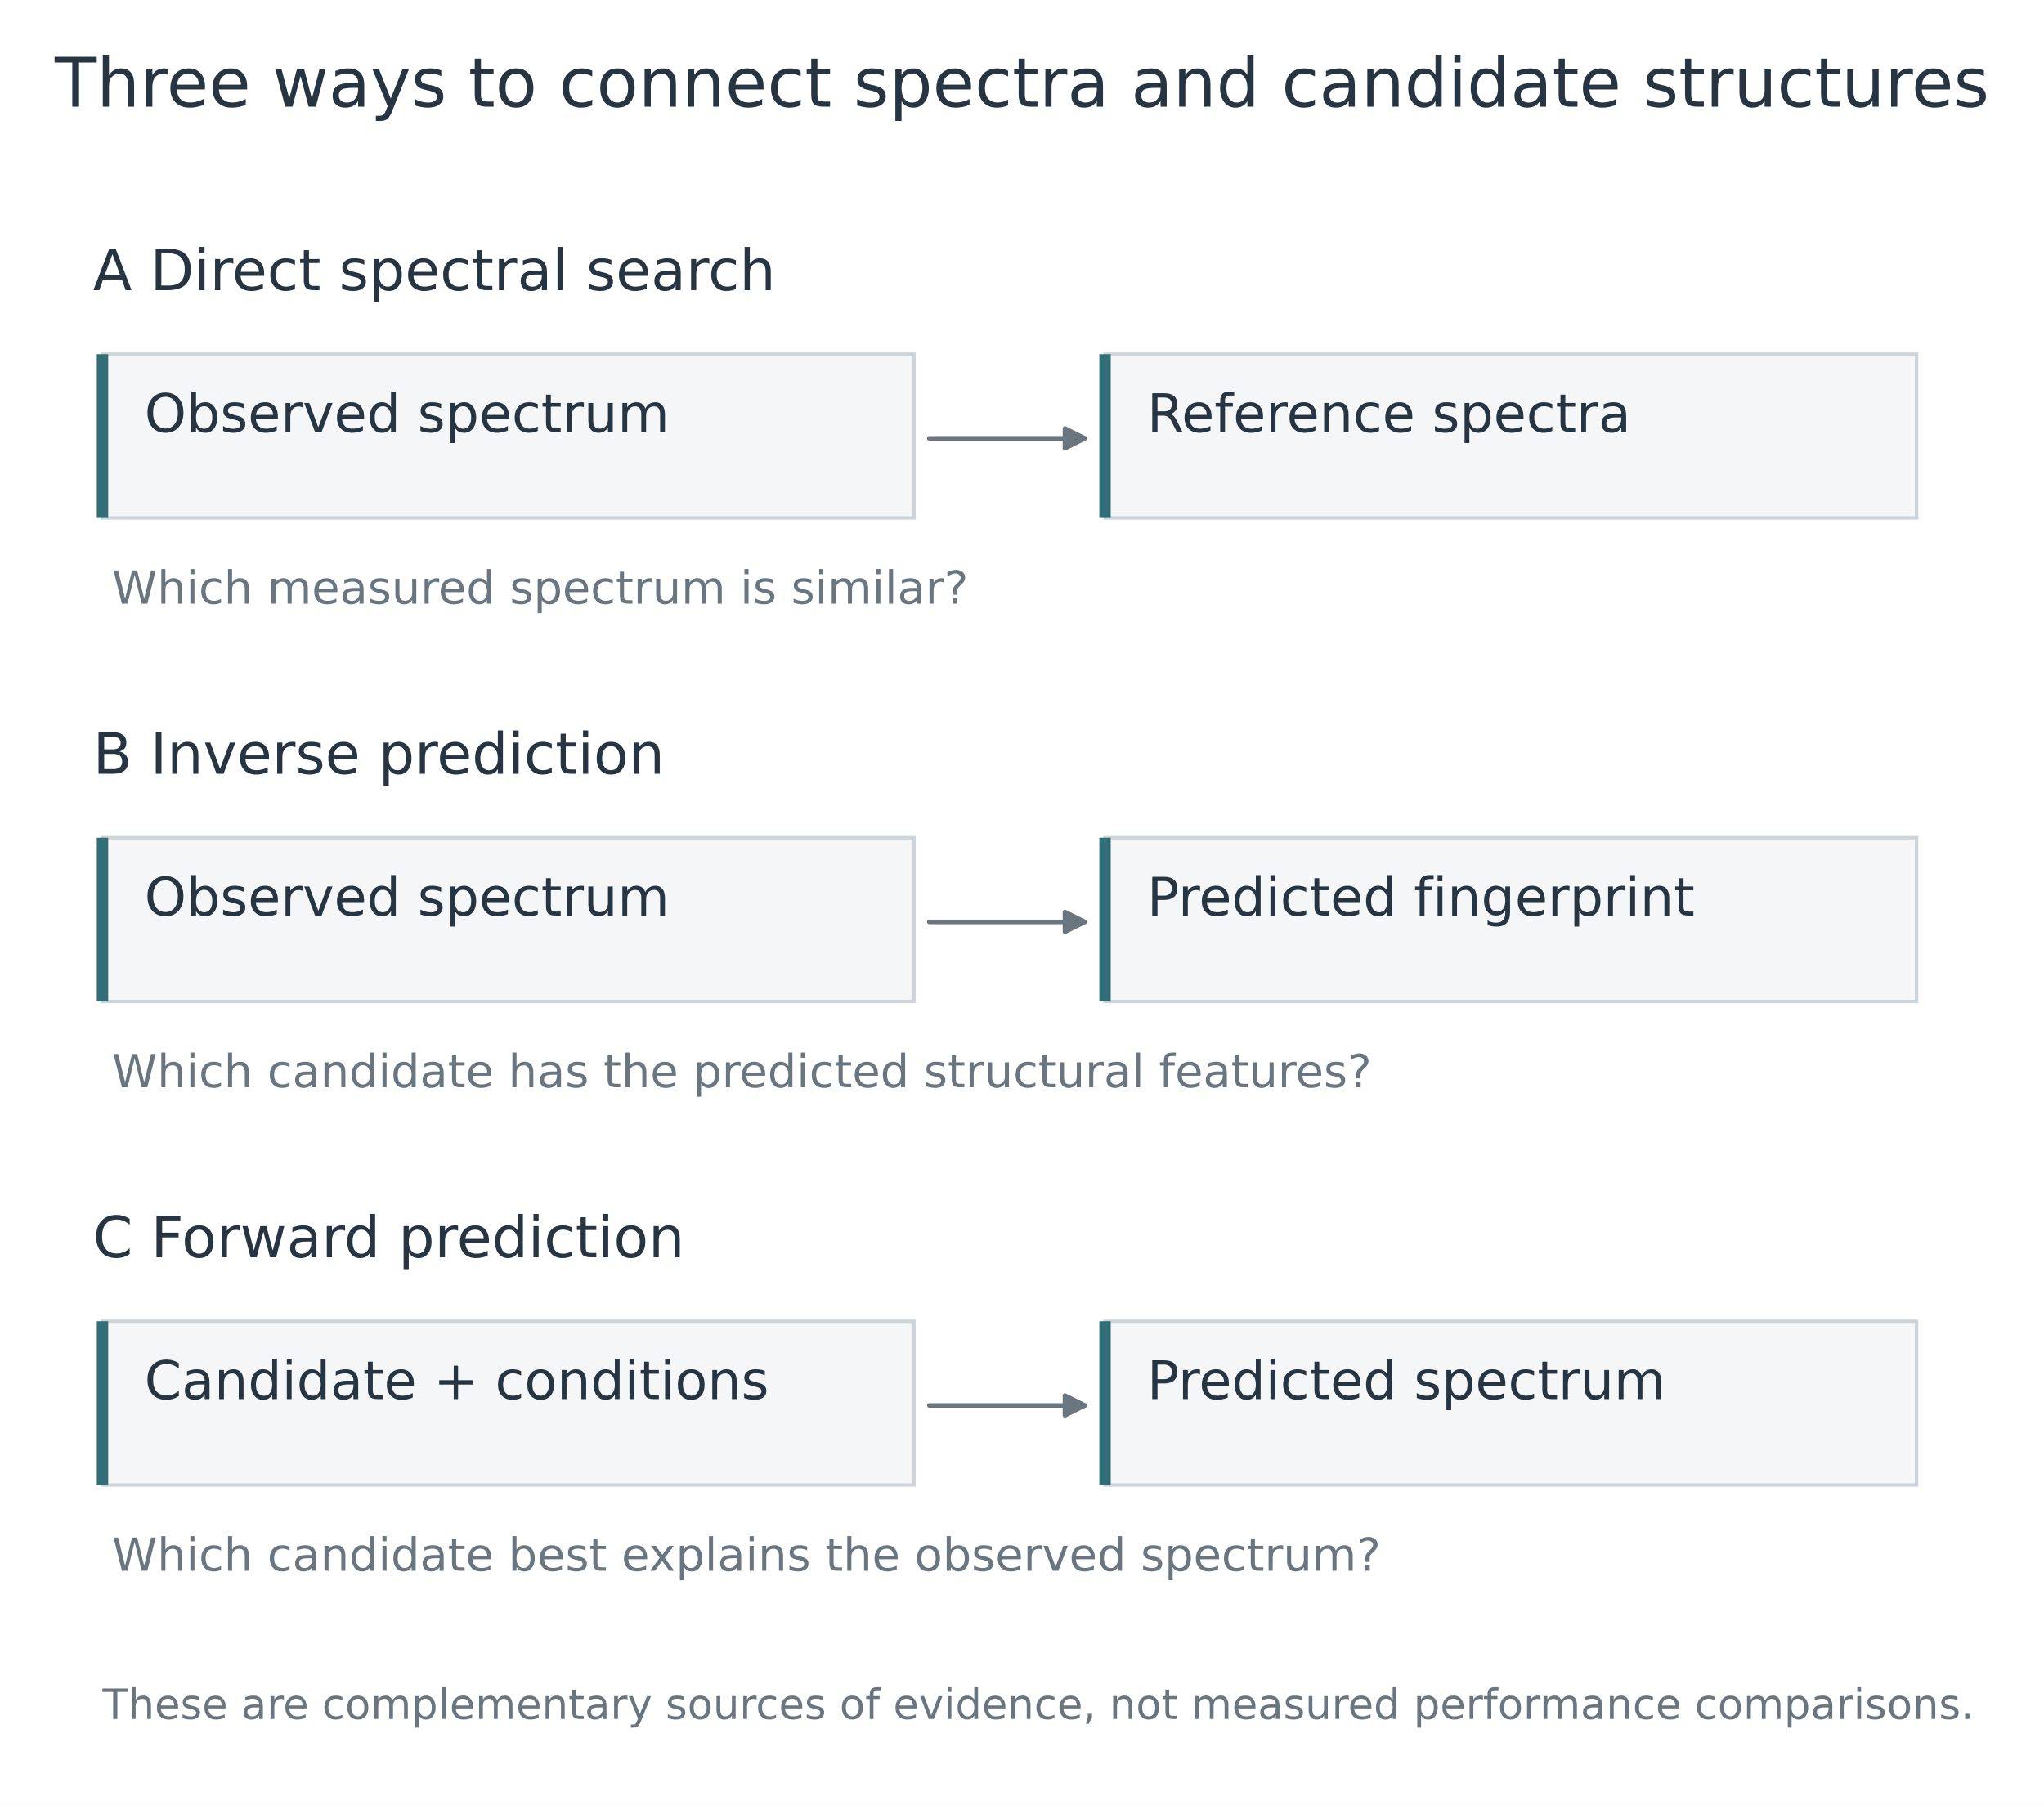
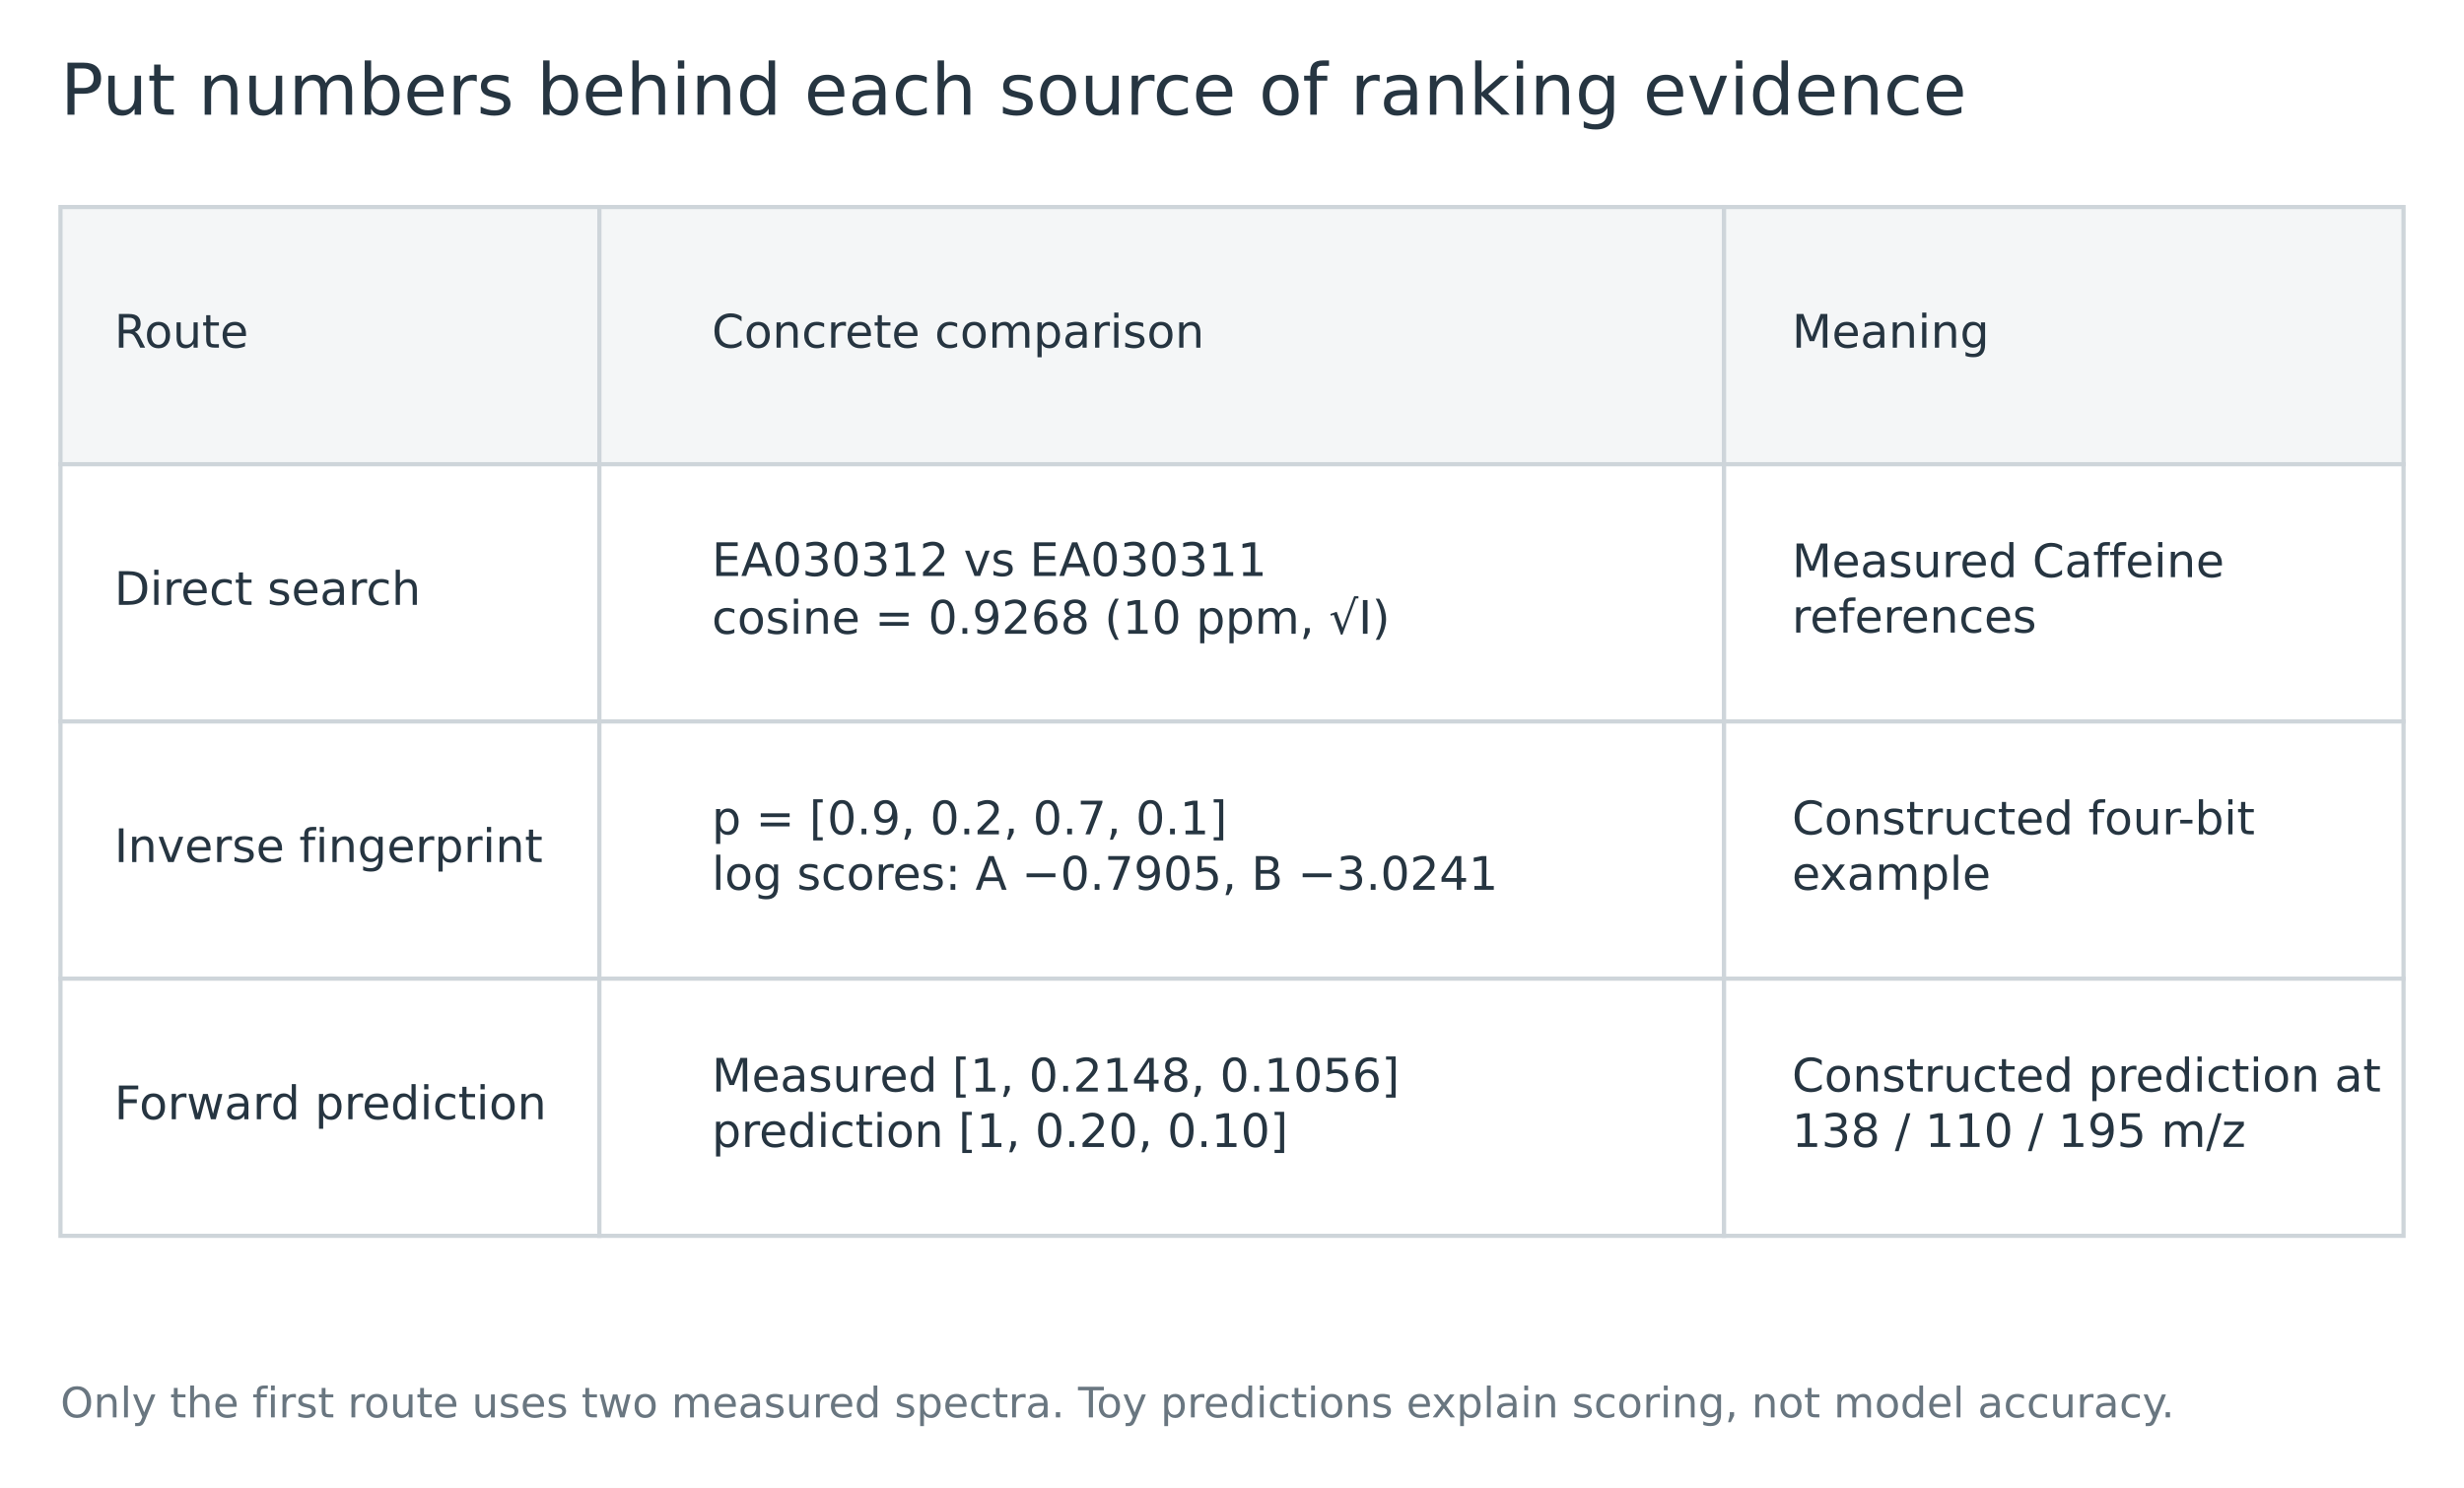
- <svg xmlns="http://www.w3.org/2000/svg" width="537.548pt" height="474.733pt" viewBox="0 0 537.548 474.733" version="1.1">
+ <svg xmlns="http://www.w3.org/2000/svg" width="586.8pt" height="354.408pt" viewBox="0 0 586.8 354.408" version="1.1">
  <defs>
    <style type="text/css">*{stroke-linejoin: round; stroke-linecap: butt}</style>
  </defs>
  <g id="figure_1">
    <g id="patch_1">
-       <path d="M 0 474.733 L 537.548 474.733 L 537.548 0 L 0 0 z " style="fill: #ffffff" />
+       <path d="M 0 354.408 L 586.8 354.408 L 586.8 0 L 0 0 z " style="fill: #ffffff" />
    </g>
    <g id="axes_1">
-       <g id="patch_2">
-         <path d="M 26.955 136.231 L 240.39 136.231 L 240.39 93.154 L 26.955 93.154 z " clip-path="url(#pb5c4adcf5a)" style="fill: #f4f6f7; stroke: #ced5da; stroke-width: 0.9; stroke-linejoin: miter" />
-       </g>
-       <g id="patch_3">
-         <path d="M 290.61 136.231 L 504.045 136.231 L 504.045 93.154 L 290.61 93.154 z " clip-path="url(#pb5c4adcf5a)" style="fill: #f4f6f7; stroke: #ced5da; stroke-width: 0.9; stroke-linejoin: miter" />
-       </g>
-       <g id="patch_4">
-         <path d="M 244.39 115.308 Q 265.501 115.308 285.271 115.308 " clip-path="url(#pb5c4adcf5a)" style="fill: none; stroke: #697680; stroke-width: 1.2; stroke-linecap: round" />
-         <path d="M 280.071 112.708 L 285.271 115.308 L 280.071 117.908 z " clip-path="url(#pb5c4adcf5a)" style="fill: #697680; stroke: #697680; stroke-width: 1.2; stroke-linecap: round" />
-       </g>
-       <g id="patch_5">
-         <path d="M 26.955 263.41 L 240.39 263.41 L 240.39 220.333 L 26.955 220.333 z " clip-path="url(#pb5c4adcf5a)" style="fill: #f4f6f7; stroke: #ced5da; stroke-width: 0.9; stroke-linejoin: miter" />
-       </g>
-       <g id="patch_6">
-         <path d="M 290.61 263.41 L 504.045 263.41 L 504.045 220.333 L 290.61 220.333 z " clip-path="url(#pb5c4adcf5a)" style="fill: #f4f6f7; stroke: #ced5da; stroke-width: 0.9; stroke-linejoin: miter" />
-       </g>
-       <g id="patch_7">
-         <path d="M 244.39 242.487 Q 265.501 242.487 285.271 242.487 " clip-path="url(#pb5c4adcf5a)" style="fill: none; stroke: #697680; stroke-width: 1.2; stroke-linecap: round" />
-         <path d="M 280.071 239.887 L 285.271 242.487 L 280.071 245.087 z " clip-path="url(#pb5c4adcf5a)" style="fill: #697680; stroke: #697680; stroke-width: 1.2; stroke-linecap: round" />
-       </g>
-       <g id="patch_8">
-         <path d="M 26.955 390.59 L 240.39 390.59 L 240.39 347.513 L 26.955 347.513 z " clip-path="url(#pb5c4adcf5a)" style="fill: #f4f6f7; stroke: #ced5da; stroke-width: 0.9; stroke-linejoin: miter" />
-       </g>
-       <g id="patch_9">
-         <path d="M 290.61 390.59 L 504.045 390.59 L 504.045 347.513 L 290.61 347.513 z " clip-path="url(#pb5c4adcf5a)" style="fill: #f4f6f7; stroke: #ced5da; stroke-width: 0.9; stroke-linejoin: miter" />
-       </g>
-       <g id="patch_10">
-         <path d="M 244.39 369.667 Q 265.501 369.667 285.271 369.667 " clip-path="url(#pb5c4adcf5a)" style="fill: none; stroke: #697680; stroke-width: 1.2; stroke-linecap: round" />
-         <path d="M 280.071 367.067 L 285.271 369.667 L 280.071 372.267 z " clip-path="url(#pb5c4adcf5a)" style="fill: #697680; stroke: #697680; stroke-width: 1.2; stroke-linecap: round" />
-       </g>
-       <g id="line2d_1">
-         <path d="M 26.955 136.231 L 26.955 93.154 " clip-path="url(#pb5c4adcf5a)" style="fill: none; stroke: #326e78; stroke-width: 3" />
-       </g>
-       <g id="line2d_2">
-         <path d="M 290.61 136.231 L 290.61 93.154 " clip-path="url(#pb5c4adcf5a)" style="fill: none; stroke: #326e78; stroke-width: 3" />
-       </g>
-       <g id="line2d_3">
-         <path d="M 26.955 263.41 L 26.955 220.333 " clip-path="url(#pb5c4adcf5a)" style="fill: none; stroke: #326e78; stroke-width: 3" />
-       </g>
-       <g id="line2d_4">
-         <path d="M 290.61 263.41 L 290.61 220.333 " clip-path="url(#pb5c4adcf5a)" style="fill: none; stroke: #326e78; stroke-width: 3" />
-       </g>
-       <g id="line2d_5">
-         <path d="M 26.955 390.59 L 26.955 347.513 " clip-path="url(#pb5c4adcf5a)" style="fill: none; stroke: #326e78; stroke-width: 3" />
-       </g>
-       <g id="line2d_6">
-         <path d="M 290.61 390.59 L 290.61 347.513 " clip-path="url(#pb5c4adcf5a)" style="fill: none; stroke: #326e78; stroke-width: 3" />
-       </g>
-       <g id="text_1">
-         <text style="font-size: 15px; font-family: 'DejaVu Sans'; text-anchor: start; fill: #263541" x="24.444" y="76.334" transform="rotate(-0 24.444 76.33357)">A  Direct spectral search</text>
-       </g>
-       <g id="text_2">
-         <text style="font-size: 14px; font-family: 'DejaVu Sans'; text-anchor: start; fill: #263541" x="38.003" y="113.638" transform="rotate(-0 38.0034 113.638)">Observed spectrum</text>
-       </g>
-       <g id="text_3">
-         <text style="font-size: 14px; font-family: 'DejaVu Sans'; text-anchor: start; fill: #263541" x="301.658" y="113.638" transform="rotate(-0 301.6584 113.638)">Reference spectra</text>
-       </g>
-       <g id="text_4">
-         <text style="font-size: 12px; font-family: 'DejaVu Sans'; text-anchor: start; fill: #697680" x="29.466" y="158.795" transform="rotate(-0 29.466 158.795)">Which measured spectrum is similar?</text>
-       </g>
-       <g id="text_5">
-         <text style="font-size: 15px; font-family: 'DejaVu Sans'; text-anchor: start; fill: #263541" x="24.444" y="203.513" transform="rotate(-0 24.444 203.5129)">B  Inverse prediction</text>
-       </g>
-       <g id="text_6">
-         <text style="font-size: 14px; font-family: 'DejaVu Sans'; text-anchor: start; fill: #263541" x="38.003" y="240.817" transform="rotate(-0 38.0034 240.8174)">Observed spectrum</text>
-       </g>
-       <g id="text_7">
-         <text style="font-size: 14px; font-family: 'DejaVu Sans'; text-anchor: start; fill: #263541" x="301.658" y="240.817" transform="rotate(-0 301.6584 240.8174)">Predicted fingerprint</text>
-       </g>
-       <g id="text_8">
-         <text style="font-size: 12px; font-family: 'DejaVu Sans'; text-anchor: start; fill: #697680" x="29.466" y="285.974" transform="rotate(-0 29.466 285.9744)">Which candidate has the predicted structural features?</text>
-       </g>
-       <g id="text_9">
-         <text style="font-size: 15px; font-family: 'DejaVu Sans'; text-anchor: start; fill: #263541" x="24.444" y="330.692" transform="rotate(-0 24.444 330.6923)">C  Forward prediction</text>
-       </g>
-       <g id="text_10">
-         <text style="font-size: 14px; font-family: 'DejaVu Sans'; text-anchor: start; fill: #263541" x="38.003" y="367.997" transform="rotate(-0 38.0034 367.9967)">Candidate + conditions</text>
-       </g>
-       <g id="text_11">
-         <text style="font-size: 14px; font-family: 'DejaVu Sans'; text-anchor: start; fill: #263541" x="301.658" y="367.997" transform="rotate(-0 301.6584 367.9967)">Predicted spectrum</text>
-       </g>
-       <g id="text_12">
-         <text style="font-size: 12px; font-family: 'DejaVu Sans'; text-anchor: start; fill: #697680" x="29.466" y="413.154" transform="rotate(-0 29.466 413.1537)">Which candidate best explains the observed spectrum?</text>
+       <g id="table_1">
+         <g id="patch_2">
+           <path d="M 14.4 110.579 L 142.74 110.579 L 142.74 49.317 L 14.4 49.317 z " style="fill: #f4f6f7; stroke: #ced5da; stroke-linejoin: miter" />
+         </g>
+         <g id="text_1">
+           <text style="font-size: 11px; font-family: 'DejaVu Sans'; text-anchor: start; fill: #263541" x="27.234" y="82.805" transform="rotate(-0 27.234 82.80537)">Route</text>
+         </g>
+         <g id="patch_3">
+           <path d="M 142.74 110.579 L 410.58 110.579 L 410.58 49.317 L 142.74 49.317 z " style="fill: #f4f6f7; stroke: #ced5da; stroke-linejoin: miter" />
+         </g>
+         <g id="text_2">
+           <text style="font-size: 11px; font-family: 'DejaVu Sans'; text-anchor: start; fill: #263541" x="169.524" y="82.806" transform="rotate(-0 169.524 82.8058)">Concrete comparison</text>
+         </g>
+         <g id="patch_4">
+           <path d="M 410.58 110.579 L 572.4 110.579 L 572.4 49.317 L 410.58 49.317 z " style="fill: #f4f6f7; stroke: #ced5da; stroke-linejoin: miter" />
+         </g>
+         <g id="text_3">
+           <text style="font-size: 11px; font-family: 'DejaVu Sans'; text-anchor: start; fill: #263541" x="426.762" y="82.806" transform="rotate(-0 426.762 82.8058)">Meaning</text>
+         </g>
+         <g id="patch_5">
+           <path d="M 14.4 171.84 L 142.74 171.84 L 142.74 110.579 L 14.4 110.579 z " style="fill: #ffffff; stroke: #ced5da; stroke-linejoin: miter" />
+         </g>
+         <g id="text_4">
+           <text style="font-size: 11px; font-family: 'DejaVu Sans'; text-anchor: start; fill: #263541" x="27.234" y="144.067" transform="rotate(-0 27.234 144.067)">Direct search</text>
+         </g>
+         <g id="patch_6">
+           <path d="M 142.74 171.84 L 410.58 171.84 L 410.58 110.579 L 142.74 110.579 z " style="fill: #ffffff; stroke: #ced5da; stroke-linejoin: miter" />
+         </g>
+         <g id="text_5">
+           <text style="font-size: 11px; font-family: 'DejaVu Sans'; fill: #263541" transform="translate(169.524 137.1832)">EA030312 vs EA030311</text>
+           <text style="font-size: 11px; font-family: 'DejaVu Sans'; fill: #263541" transform="translate(169.524 150.9499)">cosine = 0.9268 (10 ppm, √I)</text>
+         </g>
+         <g id="patch_7">
+           <path d="M 410.58 171.84 L 572.4 171.84 L 572.4 110.579 L 410.58 110.579 z " style="fill: #ffffff; stroke: #ced5da; stroke-linejoin: miter" />
+         </g>
+         <g id="text_6">
+           <text style="font-size: 11px; font-family: 'DejaVu Sans'; fill: #263541" transform="translate(426.762 137.4655)">Measured Caffeine</text>
+           <text style="font-size: 11px; font-family: 'DejaVu Sans'; fill: #263541" transform="translate(426.762 150.6685)">references</text>
+         </g>
+         <g id="patch_8">
+           <path d="M 14.4 233.101 L 142.74 233.101 L 142.74 171.84 L 14.4 171.84 z " style="fill: #ffffff; stroke: #ced5da; stroke-linejoin: miter" />
+         </g>
+         <g id="text_7">
+           <text style="font-size: 11px; font-family: 'DejaVu Sans'; text-anchor: start; fill: #263541" x="27.234" y="205.328" transform="rotate(-0 27.234 205.3282)">Inverse fingerprint</text>
+         </g>
+         <g id="patch_9">
+           <path d="M 142.74 233.101 L 410.58 233.101 L 410.58 171.84 L 142.74 171.84 z " style="fill: #ffffff; stroke: #ced5da; stroke-linejoin: miter" />
+         </g>
+         <g id="text_8">
+           <text style="font-size: 11px; font-family: 'DejaVu Sans'; fill: #263541" transform="translate(169.524 198.7267)">p = [0.9, 0.2, 0.7, 0.1]</text>
+           <text style="font-size: 11px; font-family: 'DejaVu Sans'; fill: #263541" transform="translate(169.524 211.9297)">log scores: A −0.7905, B −3.0241</text>
+         </g>
+         <g id="patch_10">
+           <path d="M 410.58 233.101 L 572.4 233.101 L 572.4 171.84 L 410.58 171.84 z " style="fill: #ffffff; stroke: #ced5da; stroke-linejoin: miter" />
+         </g>
+         <g id="text_9">
+           <text style="font-size: 11px; font-family: 'DejaVu Sans'; fill: #263541" transform="translate(426.762 198.7267)">Constructed four-bit</text>
+           <text style="font-size: 11px; font-family: 'DejaVu Sans'; fill: #263541" transform="translate(426.762 211.9297)">example</text>
+         </g>
+         <g id="patch_11">
+           <path d="M 14.4 294.362 L 142.74 294.362 L 142.74 233.101 L 14.4 233.101 z " style="fill: #ffffff; stroke: #ced5da; stroke-linejoin: miter" />
+         </g>
+         <g id="text_10">
+           <text style="font-size: 11px; font-family: 'DejaVu Sans'; text-anchor: start; fill: #263541" x="27.234" y="266.589" transform="rotate(-0 27.234 266.5894)">Forward prediction</text>
+         </g>
+         <g id="patch_12">
+           <path d="M 142.74 294.362 L 410.58 294.362 L 410.58 233.101 L 142.74 233.101 z " style="fill: #ffffff; stroke: #ced5da; stroke-linejoin: miter" />
+         </g>
+         <g id="text_11">
+           <text style="font-size: 11px; font-family: 'DejaVu Sans'; fill: #263541" transform="translate(169.524 259.9879)">Measured [1, 0.2148, 0.1056]</text>
+           <text style="font-size: 11px; font-family: 'DejaVu Sans'; fill: #263541" transform="translate(169.524 273.1909)">prediction [1, 0.20, 0.10]</text>
+         </g>
+         <g id="patch_13">
+           <path d="M 410.58 294.362 L 572.4 294.362 L 572.4 233.101 L 410.58 233.101 z " style="fill: #ffffff; stroke: #ced5da; stroke-linejoin: miter" />
+         </g>
+         <g id="text_12">
+           <text style="font-size: 11px; font-family: 'DejaVu Sans'; fill: #263541" transform="translate(426.762 259.9883)">Constructed prediction at</text>
+           <text style="font-size: 11px; font-family: 'DejaVu Sans'; fill: #263541" transform="translate(426.762 273.1905)">138 / 110 / 195 m/z</text>
+         </g>
      </g>
      <g id="text_13">
-         <text style="font-size: 11px; font-family: 'DejaVu Sans'; text-anchor: start; fill: #697680" x="26.955" y="452.128" transform="rotate(-0 26.955 452.1281)">These are complementary sources of evidence, not measured performance comparisons.</text>
+         <text style="font-size: 10px; font-family: 'DejaVu Sans'; text-anchor: start; fill: #697680" x="14.4" y="337.605" transform="rotate(-0 14.4 337.6053)">Only the first route uses two measured spectra. Toy predictions explain scoring, not model accuracy.</text>
      </g>
      <g id="text_14">
-         <text style="font-size: 18px; font-family: 'DejaVu Sans'; text-anchor: start; fill: #263541" x="14.4" y="28.077" transform="rotate(-0 14.4 28.07719)">Three ways to connect spectra and candidate structures</text>
+         <text style="font-size: 17px; font-family: 'DejaVu Sans'; text-anchor: start; fill: #263541" x="14.4" y="27.317" transform="rotate(-0 14.4 27.31734)">Put numbers behind each source of ranking evidence</text>
      </g>
    </g>
  </g>
-   <defs>
-     <clipPath id="pb5c4adcf5a">
-       <rect x="14.4" y="50.077" width="502.2" height="410.256" />
-     </clipPath>
-   </defs>
</svg>
